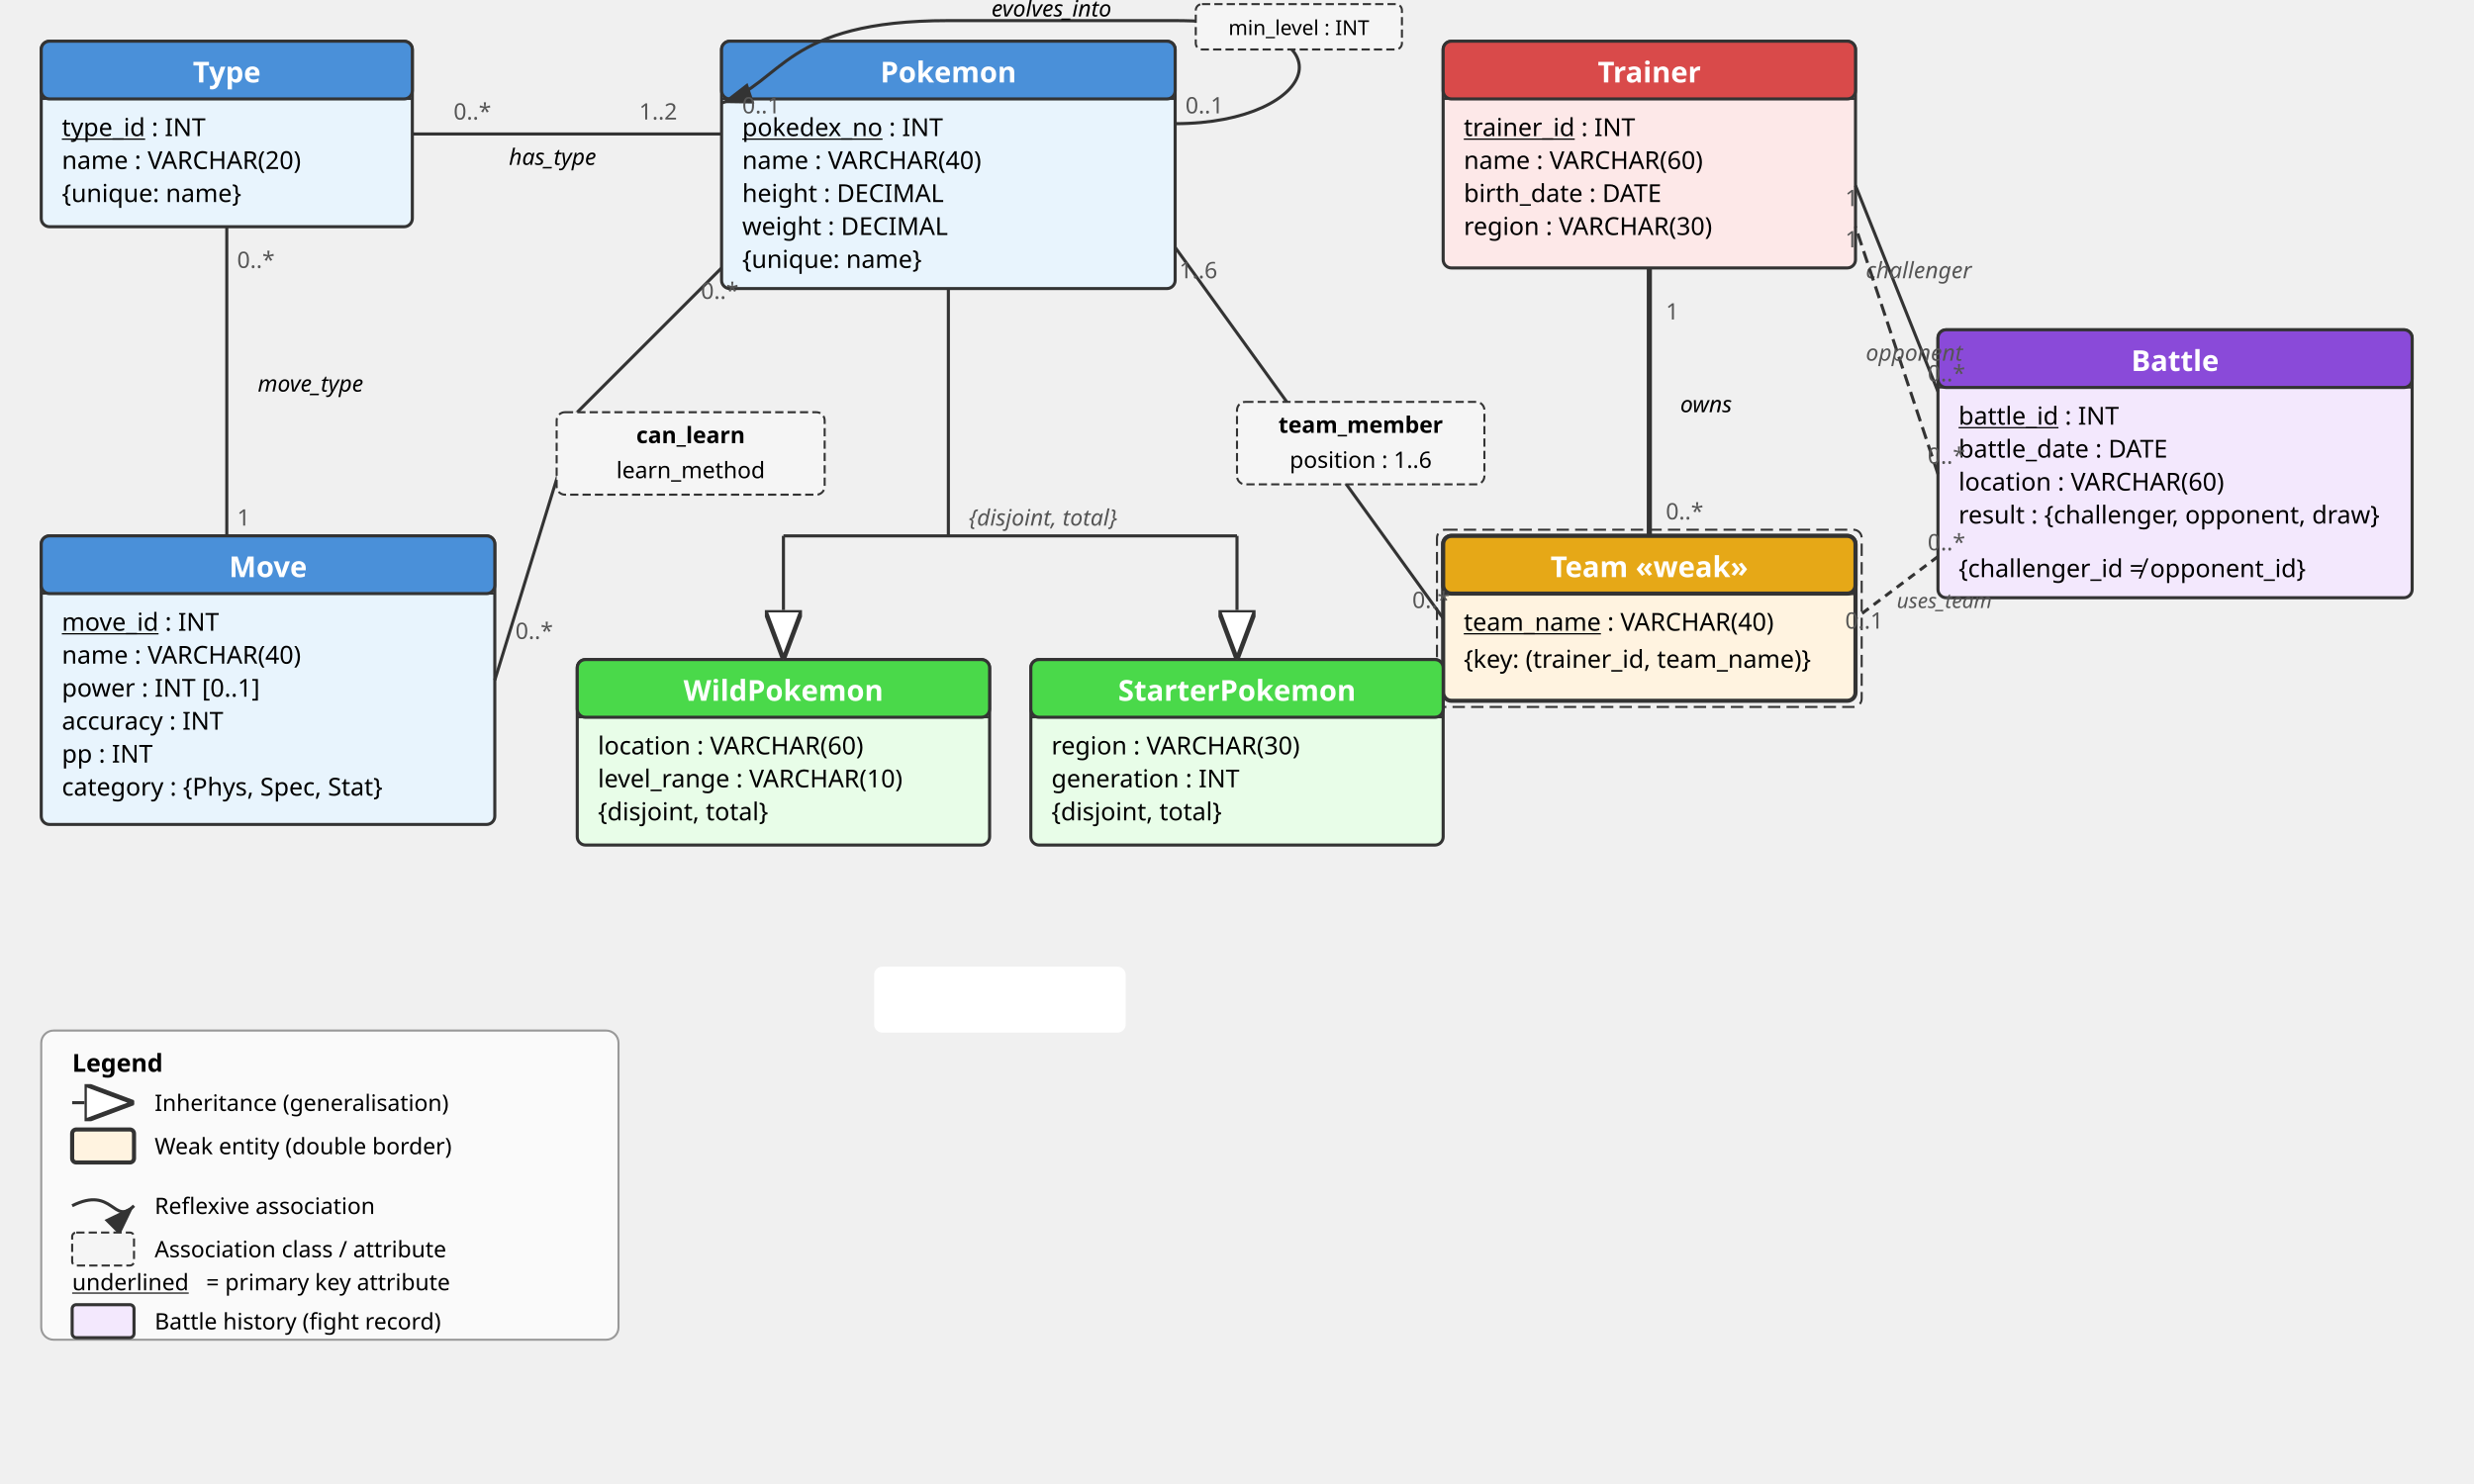
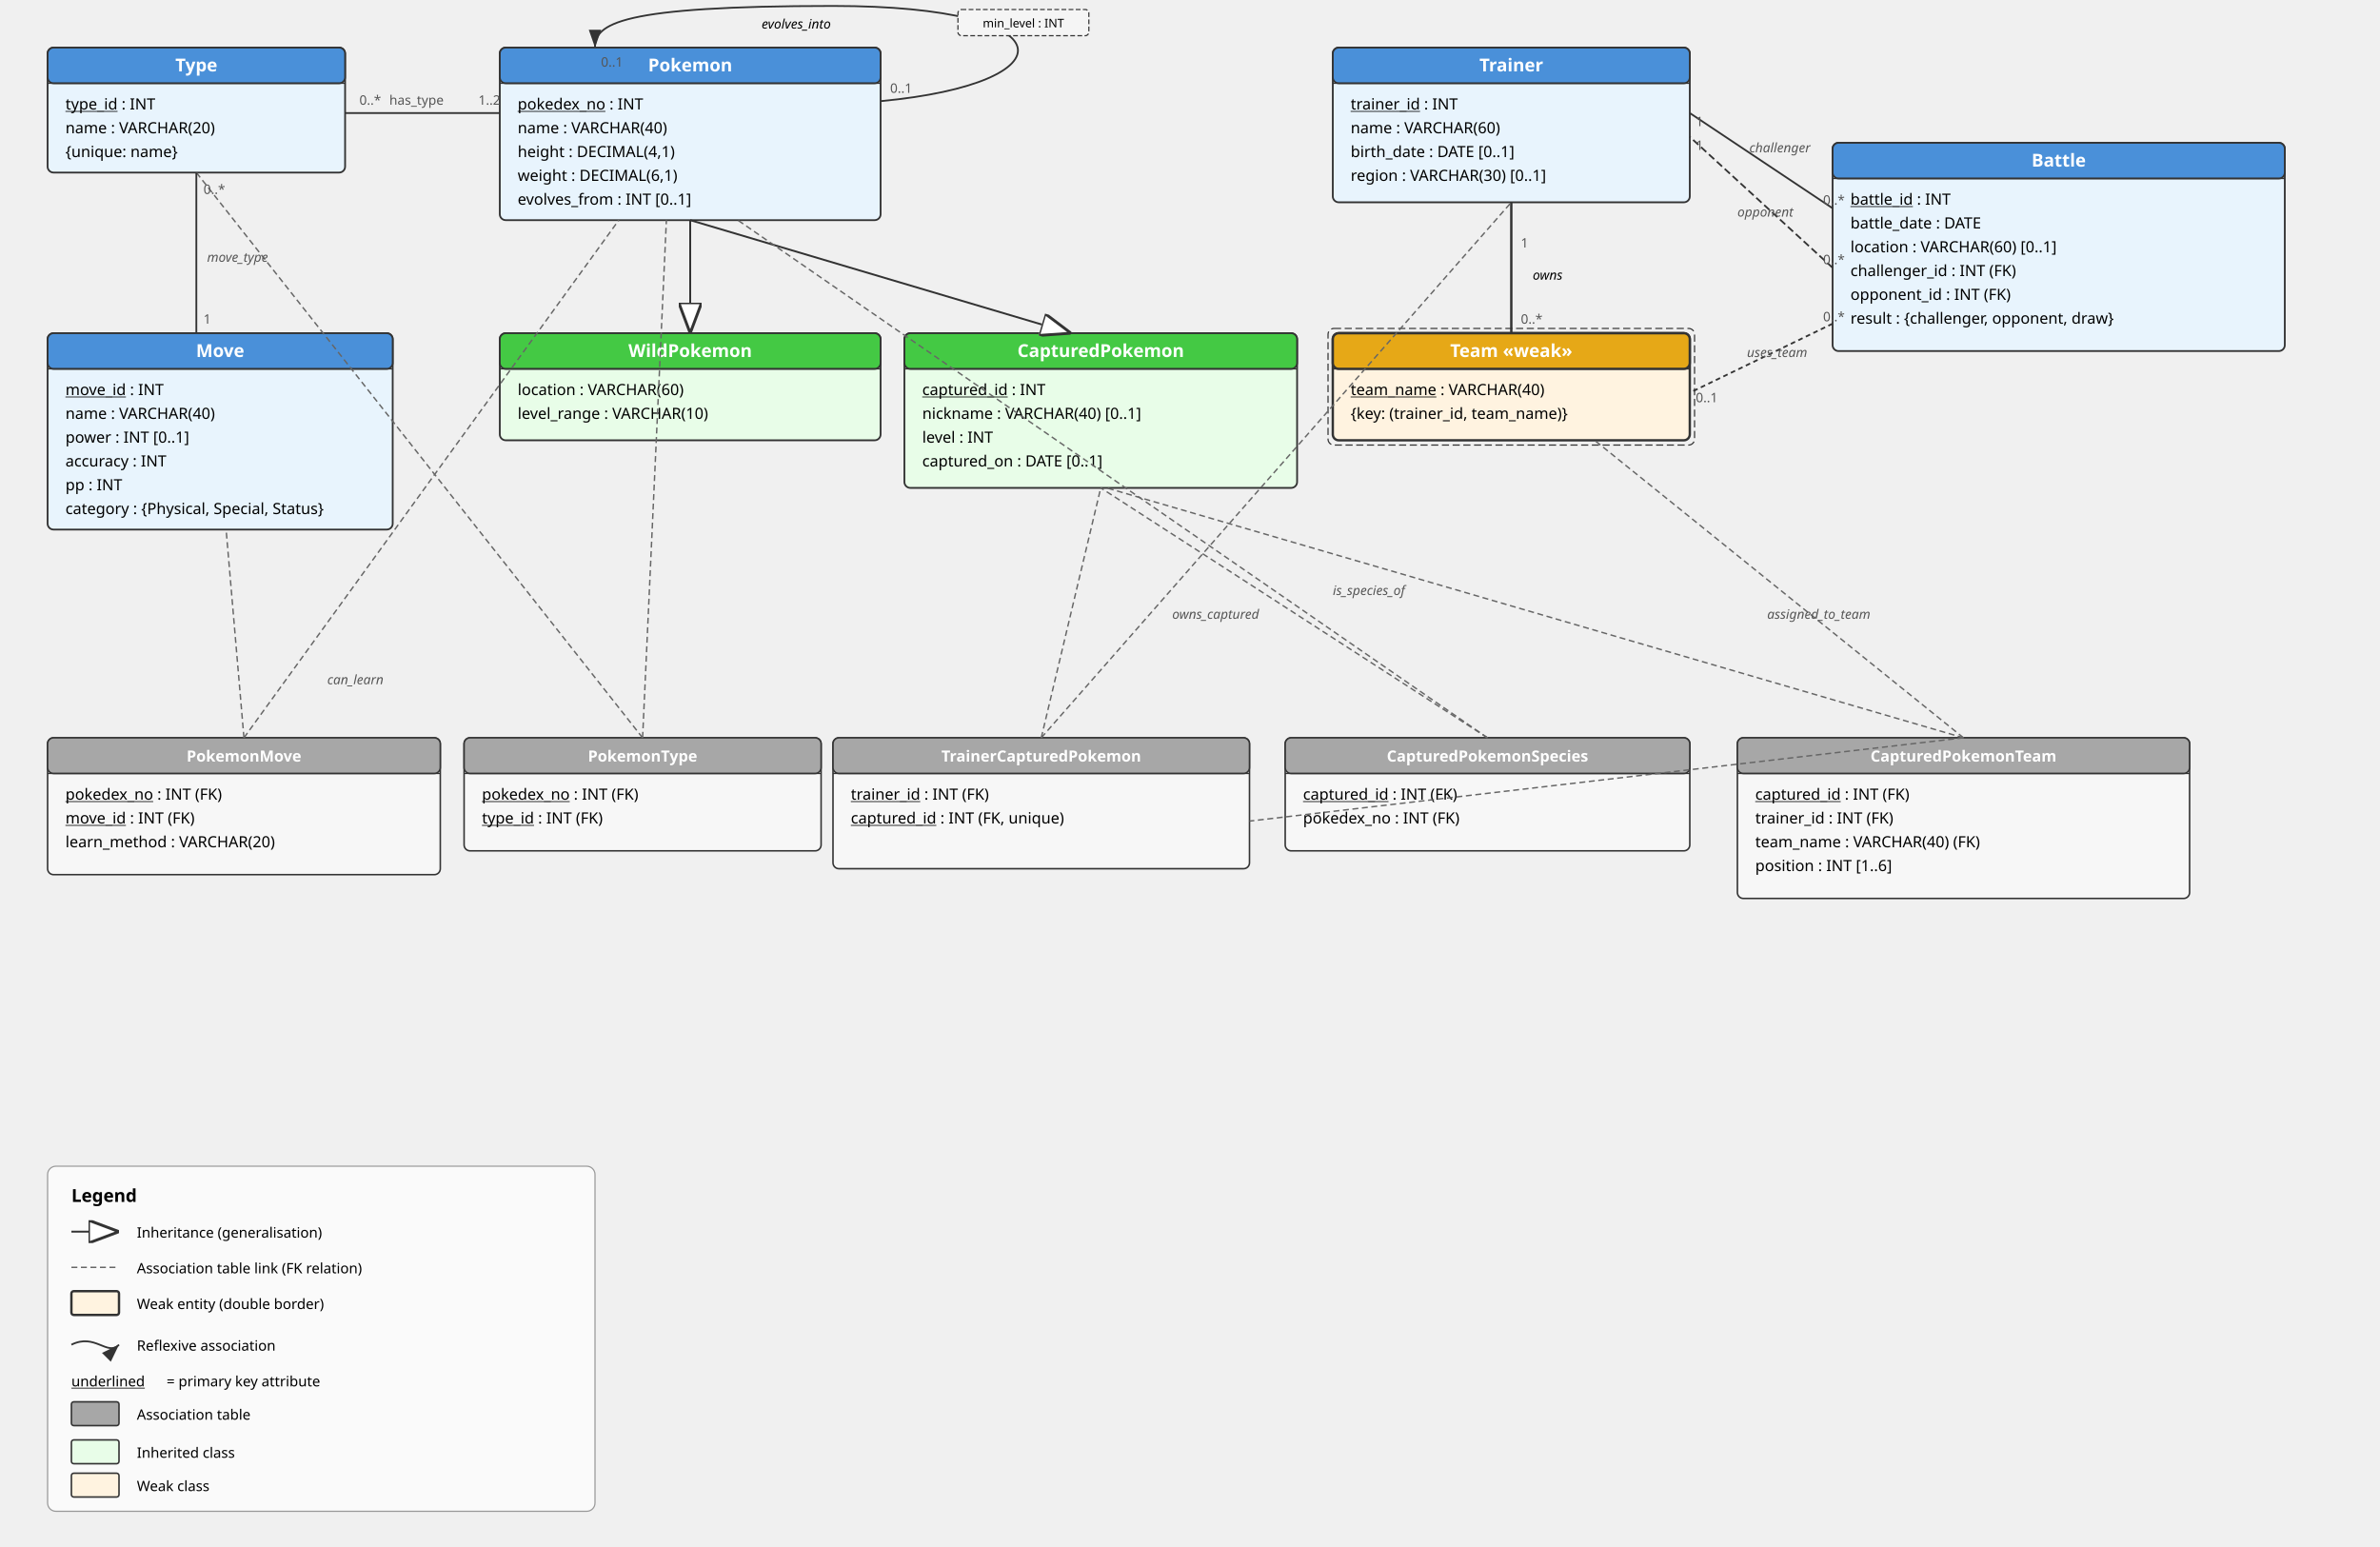
- <svg xmlns="http://www.w3.org/2000/svg" viewBox="0 0 1200 720" font-family="sans-serif" font-size="13">
+ <svg xmlns="http://www.w3.org/2000/svg" viewBox="0 0 2000 1300" font-family="sans-serif" font-size="13">
  <defs>
    <marker id="arrow" markerWidth="10" markerHeight="7" refX="10" refY="3.5" orient="auto">
      <polygon points="0 0, 10 3.5, 0 7" fill="#333" />
-     </marker>
-     <marker id="diamond" markerWidth="14" markerHeight="10" refX="0" refY="5" orient="auto">
-       <polygon points="0 5, 7 0, 14 5, 7 10" fill="#333" />
-     </marker>
-     <marker id="diamond-white" markerWidth="14" markerHeight="10" refX="0" refY="5" orient="auto">
-       <polygon points="0 5, 7 0, 14 5, 7 10" fill="white" stroke="#333" stroke-width="1" />
    </marker>
    <marker id="triangle-empty" markerWidth="16" markerHeight="12" refX="16" refY="6" orient="auto">
      <polygon points="0 0, 16 6, 0 12" fill="white" stroke="#333" stroke-width="1.5" />
    </marker>
  </defs>
-   <rect x="20" y="20" width="180" height="90" rx="4" fill="#e8f4fd" stroke="#333" stroke-width="1.5" />
-   <rect x="20" y="20" width="180" height="28" rx="4" fill="#4a90d9" stroke="#333" stroke-width="1.5" />
-   <text x="110" y="40" text-anchor="middle" fill="white" font-weight="bold" font-size="14">Type</text>
-   <line x1="20" y1="48" x2="200" y2="48" stroke="#333" stroke-width="1" />
-   <text x="30" y="66" font-size="12">
+   <rect x="40" y="40" width="250" height="105" rx="5" fill="#e8f4fd" stroke="#333" stroke-width="1.5" />
+   <rect x="40" y="40" width="250" height="30" rx="5" fill="#4a90d9" stroke="#333" stroke-width="1.5" />
+   <text x="165" y="60" text-anchor="middle" fill="white" font-weight="bold" font-size="15">Type</text>
+   <line x1="40" y1="70" x2="290" y2="70" stroke="#333" />
+   <text x="55" y="92">
    <tspan text-decoration="underline">type_id</tspan> : INT</text>
-   <text x="30" y="82" font-size="12">name : VARCHAR(20)</text>
-   <text x="30" y="98" font-size="12">{unique: name}</text>
-   <rect x="350" y="20" width="220" height="120" rx="4" fill="#e8f4fd" stroke="#333" stroke-width="1.5" />
-   <rect x="350" y="20" width="220" height="28" rx="4" fill="#4a90d9" stroke="#333" stroke-width="1.5" />
-   <text x="460" y="40" text-anchor="middle" fill="white" font-weight="bold" font-size="14">Pokemon</text>
-   <line x1="350" y1="48" x2="570" y2="48" stroke="#333" stroke-width="1" />
-   <text x="360" y="66" font-size="12">
+   <text x="55" y="112">name : VARCHAR(20)</text>
+   <text x="55" y="132">{unique: name}</text>
+   <rect x="420" y="40" width="320" height="145" rx="5" fill="#e8f4fd" stroke="#333" stroke-width="1.5" />
+   <rect x="420" y="40" width="320" height="30" rx="5" fill="#4a90d9" stroke="#333" stroke-width="1.5" />
+   <text x="580" y="60" text-anchor="middle" fill="white" font-weight="bold" font-size="15">Pokemon</text>
+   <line x1="420" y1="70" x2="740" y2="70" stroke="#333" />
+   <text x="435" y="92">
    <tspan text-decoration="underline">pokedex_no</tspan> : INT</text>
-   <text x="360" y="82" font-size="12">name : VARCHAR(40)</text>
-   <text x="360" y="98" font-size="12">height : DECIMAL</text>
-   <text x="360" y="114" font-size="12">weight : DECIMAL</text>
-   <text x="360" y="130" font-size="12">{unique: name}</text>
-   <rect x="20" y="260" width="220" height="140" rx="4" fill="#e8f4fd" stroke="#333" stroke-width="1.5" />
-   <rect x="20" y="260" width="220" height="28" rx="4" fill="#4a90d9" stroke="#333" stroke-width="1.5" />
-   <text x="130" y="280" text-anchor="middle" fill="white" font-weight="bold" font-size="14">Move</text>
-   <line x1="20" y1="288" x2="240" y2="288" stroke="#333" stroke-width="1" />
-   <text x="30" y="306" font-size="12">
+   <text x="435" y="112">name : VARCHAR(40)</text>
+   <text x="435" y="132">height : DECIMAL(4,1)</text>
+   <text x="435" y="152">weight : DECIMAL(6,1)</text>
+   <text x="435" y="172">evolves_from : INT [0..1]</text>
+   <rect x="1120" y="40" width="300" height="130" rx="5" fill="#e8f4fd" stroke="#333" stroke-width="1.5" />
+   <rect x="1120" y="40" width="300" height="30" rx="5" fill="#4a90d9" stroke="#333" stroke-width="1.5" />
+   <text x="1270" y="60" text-anchor="middle" fill="white" font-weight="bold" font-size="15">Trainer</text>
+   <line x1="1120" y1="70" x2="1420" y2="70" stroke="#333" />
+   <text x="1135" y="92">
+     <tspan text-decoration="underline">trainer_id</tspan> : INT</text>
+   <text x="1135" y="112">name : VARCHAR(60)</text>
+   <text x="1135" y="132">birth_date : DATE [0..1]</text>
+   <text x="1135" y="152">region : VARCHAR(30) [0..1]</text>
+   <rect x="40" y="280" width="290" height="165" rx="5" fill="#e8f4fd" stroke="#333" stroke-width="1.5" />
+   <rect x="40" y="280" width="290" height="30" rx="5" fill="#4a90d9" stroke="#333" stroke-width="1.5" />
+   <text x="185" y="300" text-anchor="middle" fill="white" font-weight="bold" font-size="15">Move</text>
+   <line x1="40" y1="310" x2="330" y2="310" stroke="#333" />
+   <text x="55" y="332">
    <tspan text-decoration="underline">move_id</tspan> : INT</text>
-   <text x="30" y="322" font-size="12">name : VARCHAR(40)</text>
-   <text x="30" y="338" font-size="12">power : INT [0..1]</text>
-   <text x="30" y="354" font-size="12">accuracy : INT</text>
-   <text x="30" y="370" font-size="12">pp : INT</text>
-   <text x="30" y="386" font-size="12">category : {Phys, Spec, Stat}</text>
-   <rect x="700" y="20" width="200" height="110" rx="4" fill="#fde8e8" stroke="#333" stroke-width="1.5" />
-   <rect x="700" y="20" width="200" height="28" rx="4" fill="#d94a4a" stroke="#333" stroke-width="1.5" />
-   <text x="800" y="40" text-anchor="middle" fill="white" font-weight="bold" font-size="14">Trainer</text>
-   <line x1="700" y1="48" x2="900" y2="48" stroke="#333" stroke-width="1" />
-   <text x="710" y="66" font-size="12">
-     <tspan text-decoration="underline">trainer_id</tspan> : INT</text>
-   <text x="710" y="82" font-size="12">name : VARCHAR(60)</text>
-   <text x="710" y="98" font-size="12">birth_date : DATE</text>
-   <text x="710" y="114" font-size="12">region : VARCHAR(30)</text>
-   <rect x="697" y="257" width="206" height="86" rx="4" fill="none" stroke="#333" stroke-width="1" stroke-dasharray="6,3" />
-   <rect x="700" y="260" width="200" height="80" rx="4" fill="#fff3e0" stroke="#333" stroke-width="2" />
-   <rect x="700" y="260" width="200" height="28" rx="4" fill="#e6a817" stroke="#333" stroke-width="2" />
-   <text x="800" y="280" text-anchor="middle" fill="white" font-weight="bold" font-size="14">Team «weak»</text>
-   <line x1="700" y1="288" x2="900" y2="288" stroke="#333" stroke-width="1.5" />
-   <text x="710" y="306" font-size="12">
-     <tspan text-decoration="underline" style="text-decoration-style: dashed">team_name</tspan> : VARCHAR(40)</text>
-   <text x="710" y="324" font-size="12">{key: (trainer_id, team_name)}</text>
-   <rect x="280" y="320" width="200" height="90" rx="4" fill="#e8fde8" stroke="#333" stroke-width="1.5" />
-   <rect x="280" y="320" width="200" height="28" rx="4" fill="#4ad94a" stroke="#333" stroke-width="1.5" />
-   <text x="380" y="340" text-anchor="middle" fill="white" font-weight="bold" font-size="14">WildPokemon</text>
-   <line x1="280" y1="348" x2="480" y2="348" stroke="#333" stroke-width="1" />
-   <text x="290" y="366" font-size="12">location : VARCHAR(60)</text>
-   <text x="290" y="382" font-size="12">level_range : VARCHAR(10)</text>
-   <text x="290" y="398" font-size="12">{disjoint, total}</text>
-   <rect x="500" y="320" width="200" height="90" rx="4" fill="#e8fde8" stroke="#333" stroke-width="1.5" />
-   <rect x="500" y="320" width="200" height="28" rx="4" fill="#4ad94a" stroke="#333" stroke-width="1.5" />
-   <text x="600" y="340" text-anchor="middle" fill="white" font-weight="bold" font-size="14">StarterPokemon</text>
-   <line x1="500" y1="348" x2="700" y2="348" stroke="#333" stroke-width="1" />
-   <text x="510" y="366" font-size="12">region : VARCHAR(30)</text>
-   <text x="510" y="382" font-size="12">generation : INT</text>
-   <text x="510" y="398" font-size="12">{disjoint, total}</text>
-   <line x1="460" y1="140" x2="460" y2="260" stroke="#333" stroke-width="1.5" />
-   <line x1="380" y1="260" x2="600" y2="260" stroke="#333" stroke-width="1.5" />
-   <line x1="380" y1="260" x2="380" y2="320" stroke="#333" stroke-width="1.5" marker-end="url(#triangle-empty)" />
-   <line x1="600" y1="260" x2="600" y2="320" stroke="#333" stroke-width="1.5" marker-end="url(#triangle-empty)" />
-   <text x="470" y="255" font-size="11" fill="#555" font-style="italic">{disjoint, total}</text>
-   <line x1="200" y1="65" x2="350" y2="65" stroke="#333" stroke-width="1.5" />
-   <text x="220" y="58" font-size="11" fill="#555">0..*</text>
-   <text x="310" y="58" font-size="11" fill="#555">1..2</text>
-   <text x="268" y="80" font-size="11" font-style="italic" text-anchor="middle">has_type</text>
-   <line x1="110" y1="110" x2="110" y2="260" stroke="#333" stroke-width="1.5" />
-   <text x="115" y="130" font-size="11" fill="#555">0..*</text>
-   <text x="115" y="255" font-size="11" fill="#555">1</text>
-   <text x="125" y="190" font-size="11" font-style="italic">move_type</text>
-   <line x1="240" y1="330" x2="280" y2="200" stroke="#333" stroke-width="1.5" />
-   <line x1="280" y1="200" x2="350" y2="130" stroke="#333" stroke-width="1.5" />
-   <text x="250" y="310" font-size="11" fill="#555">0..*</text>
-   <text x="340" y="145" font-size="11" fill="#555">0..*</text>
-   <rect x="270" y="200" width="130" height="40" rx="4" fill="#f5f5f5" stroke="#333" stroke-width="1" stroke-dasharray="4,2" />
-   <text x="335" y="215" text-anchor="middle" font-size="11" font-weight="bold">can_learn</text>
-   <text x="335" y="232" text-anchor="middle" font-size="11">learn_method</text>
-   <path d="M 570 60 C 640 60, 660 10, 570 10 L 460 10 C 380 10, 380 40, 350 50" stroke="#333" stroke-width="1.5" fill="none" marker-end="url(#arrow)" />
-   <text x="510" y="8" font-size="11" font-style="italic" text-anchor="middle">evolves_into</text>
-   <text x="575" y="55" font-size="11" fill="#555">0..1</text>
-   <text x="360" y="55" font-size="11" fill="#555">0..1</text>
-   <rect x="425" y="470" width="120" height="30" rx="3" fill="#f5f5f5" stroke="#333" stroke-width="1" stroke-dasharray="4,2" />
-   <rect x="580" y="2" width="100" height="22" rx="3" fill="#f5f5f5" stroke="#333" stroke-width="1" stroke-dasharray="4,2" />
-   <text x="630" y="17" text-anchor="middle" font-size="10">min_level : INT</text>
-   <line x1="800" y1="130" x2="800" y2="260" stroke="#333" stroke-width="2.5" />
-   <text x="808" y="155" font-size="11" fill="#555">1</text>
-   <text x="808" y="252" font-size="11" fill="#555">0..*</text>
-   <text x="815" y="200" font-size="11" font-style="italic">owns</text>
-   <line x1="700" y1="300" x2="570" y2="120" stroke="#333" stroke-width="1.5" />
-   <text x="685" y="295" font-size="11" fill="#555">0..*</text>
-   <text x="572" y="135" font-size="11" fill="#555">1..6</text>
-   <rect x="600" y="195" width="120" height="40" rx="4" fill="#f5f5f5" stroke="#333" stroke-width="1" stroke-dasharray="4,2" />
-   <text x="660" y="210" text-anchor="middle" font-size="11" font-weight="bold">team_member</text>
-   <text x="660" y="227" text-anchor="middle" font-size="11">position : 1..6</text>
-   <rect x="425" y="470" width="120" height="30" rx="3" fill="white" stroke="white" stroke-width="2" />
-   <rect x="940" y="160" width="230" height="130" rx="4" fill="#f3e8fd" stroke="#333" stroke-width="1.5" />
-   <rect x="940" y="160" width="230" height="28" rx="4" fill="#8a4ad9" stroke="#333" stroke-width="1.5" />
-   <text x="1055" y="180" text-anchor="middle" fill="white" font-weight="bold" font-size="14">Battle</text>
-   <line x1="940" y1="188" x2="1170" y2="188" stroke="#333" stroke-width="1" />
-   <text x="950" y="206" font-size="12">
+   <text x="55" y="352">name : VARCHAR(40)</text>
+   <text x="55" y="372">power : INT [0..1]</text>
+   <text x="55" y="392">accuracy : INT</text>
+   <text x="55" y="412">pp : INT</text>
+   <text x="55" y="432">category : {Physical, Special, Status}</text>
+   <rect x="1116" y="276" width="308" height="98" rx="5" fill="none" stroke="#333" stroke-width="1" stroke-dasharray="6,3" />
+   <rect x="1120" y="280" width="300" height="90" rx="5" fill="#fff3e0" stroke="#333" stroke-width="2" />
+   <rect x="1120" y="280" width="300" height="30" rx="5" fill="#e6a817" stroke="#333" stroke-width="2" />
+   <text x="1270" y="300" text-anchor="middle" fill="white" font-weight="bold" font-size="15">Team «weak»</text>
+   <line x1="1120" y1="310" x2="1420" y2="310" stroke="#333" />
+   <text x="1135" y="332">
+     <tspan text-decoration="underline" style="text-decoration-style:dashed">team_name</tspan> : VARCHAR(40)</text>
+   <text x="1135" y="352">{key: (trainer_id, team_name)}</text>
+   <rect x="420" y="280" width="320" height="90" rx="5" fill="#e8fde8" stroke="#333" stroke-width="1.5" />
+   <rect x="420" y="280" width="320" height="30" rx="5" fill="#44c944" stroke="#333" stroke-width="1.5" />
+   <text x="580" y="300" text-anchor="middle" fill="white" font-weight="bold" font-size="15">WildPokemon</text>
+   <line x1="420" y1="310" x2="740" y2="310" stroke="#333" />
+   <text x="435" y="332">location : VARCHAR(60)</text>
+   <text x="435" y="352">level_range : VARCHAR(10)</text>
+   <rect x="760" y="280" width="330" height="130" rx="5" fill="#e8fde8" stroke="#333" stroke-width="1.5" />
+   <rect x="760" y="280" width="330" height="30" rx="5" fill="#44c944" stroke="#333" stroke-width="1.5" />
+   <text x="925" y="300" text-anchor="middle" fill="white" font-weight="bold" font-size="15">CapturedPokemon</text>
+   <line x1="760" y1="310" x2="1090" y2="310" stroke="#333" />
+   <text x="775" y="332">
+     <tspan text-decoration="underline">captured_id</tspan> : INT</text>
+   <text x="775" y="352">nickname : VARCHAR(40) [0..1]</text>
+   <text x="775" y="372">level : INT</text>
+   <text x="775" y="392">captured_on : DATE [0..1]</text>
+   <rect x="1540" y="120" width="380" height="175" rx="5" fill="#e8f4fd" stroke="#333" stroke-width="1.5" />
+   <rect x="1540" y="120" width="380" height="30" rx="5" fill="#4a90d9" stroke="#333" stroke-width="1.5" />
+   <text x="1730" y="140" text-anchor="middle" fill="white" font-weight="bold" font-size="15">Battle</text>
+   <line x1="1540" y1="150" x2="1920" y2="150" stroke="#333" />
+   <text x="1555" y="172">
    <tspan text-decoration="underline">battle_id</tspan> : INT</text>
-   <text x="950" y="222" font-size="12">battle_date : DATE</text>
-   <text x="950" y="238" font-size="12">location : VARCHAR(60)</text>
-   <text x="950" y="254" font-size="12">result : {challenger, opponent, draw}</text>
-   <text x="950" y="280" font-size="12">{challenger_id ≠ opponent_id}</text>
-   <line x1="940" y1="190" x2="900" y2="90" stroke="#333" stroke-width="1.5" />
-   <text x="905" y="135" font-size="11" fill="#555" font-style="italic">challenger</text>
-   <text x="935" y="185" font-size="11" fill="#555">0..*</text>
-   <text x="895" y="100" font-size="11" fill="#555">1</text>
-   <line x1="940" y1="230" x2="900" y2="110" stroke="#333" stroke-width="1.5" stroke-dasharray="6,3" />
-   <text x="905" y="175" font-size="11" fill="#555" font-style="italic">opponent</text>
-   <text x="935" y="225" font-size="11" fill="#555">0..*</text>
-   <text x="895" y="120" font-size="11" fill="#555">1</text>
-   <line x1="940" y1="270" x2="900" y2="300" stroke="#333" stroke-width="1.5" stroke-dasharray="4,3" />
-   <text x="920" y="295" font-size="10" fill="#555" font-style="italic">uses_team</text>
-   <text x="935" y="267" font-size="11" fill="#555">0..*</text>
-   <text x="895" y="305" font-size="11" fill="#555">0..1</text>
-   <rect x="20" y="500" width="280" height="150" rx="6" fill="#fafafa" stroke="#999" stroke-width="1" />
-   <text x="35" y="520" font-weight="bold" font-size="12">Legend</text>
-   <line x1="35" y1="535" x2="65" y2="535" stroke="#333" stroke-width="1.5" marker-end="url(#triangle-empty)" />
-   <text x="75" y="539" font-size="11">Inheritance (generalisation)</text>
-   <rect x="35" y="548" width="30" height="16" rx="2" fill="#fff3e0" stroke="#333" stroke-width="2" />
-   <text x="75" y="560" font-size="11">Weak entity (double border)</text>
-   <path d="M 35 585 C 55 575, 55 595, 65 585" stroke="#333" stroke-width="1.5" fill="none" marker-end="url(#arrow)" />
-   <text x="75" y="589" font-size="11">Reflexive association</text>
-   <rect x="35" y="598" width="30" height="16" rx="2" fill="#f5f5f5" stroke="#333" stroke-width="1" stroke-dasharray="4,2" />
-   <text x="75" y="610" font-size="11">Association class / attribute</text>
-   <text x="35" y="626" font-size="11" text-decoration="underline">underlined</text>
-   <text x="100" y="626" font-size="11">= primary key attribute</text>
-   <rect x="35" y="633" width="30" height="16" rx="2" fill="#f3e8fd" stroke="#333" stroke-width="1.5" />
-   <text x="75" y="645" font-size="11">Battle history (fight record)</text>
+   <text x="1555" y="192">battle_date : DATE</text>
+   <text x="1555" y="212">location : VARCHAR(60) [0..1]</text>
+   <text x="1555" y="232">challenger_id : INT (FK)</text>
+   <text x="1555" y="252">opponent_id : INT (FK)</text>
+   <text x="1555" y="272">result : {challenger, opponent, draw}</text>
+   <rect x="390" y="620" width="300" height="95" rx="5" fill="#f7f7f7" stroke="#333" stroke-width="1.3" />
+   <rect x="390" y="620" width="300" height="30" rx="5" fill="#a7a7a7" stroke="#333" stroke-width="1.3" />
+   <text x="540" y="640" text-anchor="middle" fill="white" font-weight="bold">PokemonType</text>
+   <line x1="390" y1="650" x2="690" y2="650" stroke="#333" />
+   <text x="405" y="672">
+     <tspan text-decoration="underline">pokedex_no</tspan> : INT (FK)</text>
+   <text x="405" y="692">
+     <tspan text-decoration="underline">type_id</tspan> : INT (FK)</text>
+   <rect x="40" y="620" width="330" height="115" rx="5" fill="#f7f7f7" stroke="#333" stroke-width="1.3" />
+   <rect x="40" y="620" width="330" height="30" rx="5" fill="#a7a7a7" stroke="#333" stroke-width="1.3" />
+   <text x="205" y="640" text-anchor="middle" fill="white" font-weight="bold">PokemonMove</text>
+   <line x1="40" y1="650" x2="370" y2="650" stroke="#333" />
+   <text x="55" y="672">
+     <tspan text-decoration="underline">pokedex_no</tspan> : INT (FK)</text>
+   <text x="55" y="692">
+     <tspan text-decoration="underline">move_id</tspan> : INT (FK)</text>
+   <text x="55" y="712">learn_method : VARCHAR(20)</text>
+   <rect x="700" y="620" width="350" height="110" rx="5" fill="#f7f7f7" stroke="#333" stroke-width="1.3" />
+   <rect x="700" y="620" width="350" height="30" rx="5" fill="#a7a7a7" stroke="#333" stroke-width="1.3" />
+   <text x="875" y="640" text-anchor="middle" fill="white" font-weight="bold">TrainerCapturedPokemon</text>
+   <line x1="700" y1="650" x2="1050" y2="650" stroke="#333" />
+   <text x="715" y="672">
+     <tspan text-decoration="underline">trainer_id</tspan> : INT (FK)</text>
+   <text x="715" y="692">
+     <tspan text-decoration="underline">captured_id</tspan> : INT (FK, unique)</text>
+   <rect x="1080" y="620" width="340" height="95" rx="5" fill="#f7f7f7" stroke="#333" stroke-width="1.3" />
+   <rect x="1080" y="620" width="340" height="30" rx="5" fill="#a7a7a7" stroke="#333" stroke-width="1.3" />
+   <text x="1250" y="640" text-anchor="middle" fill="white" font-weight="bold">CapturedPokemonSpecies</text>
+   <line x1="1080" y1="650" x2="1420" y2="650" stroke="#333" />
+   <text x="1095" y="672">
+     <tspan text-decoration="underline">captured_id</tspan> : INT (FK)</text>
+   <text x="1095" y="692">pokedex_no : INT (FK)</text>
+   <rect x="1460" y="620" width="380" height="135" rx="5" fill="#f7f7f7" stroke="#333" stroke-width="1.3" />
+   <rect x="1460" y="620" width="380" height="30" rx="5" fill="#a7a7a7" stroke="#333" stroke-width="1.3" />
+   <text x="1650" y="640" text-anchor="middle" fill="white" font-weight="bold">CapturedPokemonTeam</text>
+   <line x1="1460" y1="650" x2="1840" y2="650" stroke="#333" />
+   <text x="1475" y="672">
+     <tspan text-decoration="underline">captured_id</tspan> : INT (FK)</text>
+   <text x="1475" y="692">trainer_id : INT (FK)</text>
+   <text x="1475" y="712">team_name : VARCHAR(40) (FK)</text>
+   <text x="1475" y="732">position : INT [1..6]</text>
+   <line x1="290" y1="95" x2="420" y2="95" stroke="#333" stroke-width="1.5" />
+   <text x="350" y="88" font-size="11" fill="#555" text-anchor="middle">has_type</text>
+   <text x="302" y="88" font-size="11" fill="#555">0..*</text>
+   <text x="402" y="88" font-size="11" fill="#555">1..2</text>
+   <line x1="540" y1="620" x2="560" y2="185" stroke="#666" stroke-width="1.2" stroke-dasharray="5,3" />
+   <line x1="540" y1="620" x2="165" y2="145" stroke="#666" stroke-width="1.2" stroke-dasharray="5,3" />
+   <line x1="165" y1="145" x2="165" y2="280" stroke="#333" stroke-width="1.5" />
+   <text x="174" y="220" font-size="11" fill="#555" font-style="italic">move_type</text>
+   <text x="171" y="163" font-size="11" fill="#555">0..*</text>
+   <text x="171" y="272" font-size="11" fill="#555">1</text>
+   <line x1="205" y1="620" x2="190" y2="445" stroke="#666" stroke-width="1.2" stroke-dasharray="5,3" />
+   <line x1="205" y1="620" x2="520" y2="185" stroke="#666" stroke-width="1.2" stroke-dasharray="5,3" />
+   <text x="275" y="575" font-size="11" fill="#555" font-style="italic">can_learn</text>
+   <line x1="580" y1="185" x2="580" y2="280" stroke="#333" stroke-width="1.6" marker-end="url(#triangle-empty)" />
+   <line x1="580" y1="185" x2="900" y2="280" stroke="#333" stroke-width="1.6" marker-end="url(#triangle-empty)" />
+   <path d="M 740 85 C 900 70, 900 5, 700 5 C 520 5, 500 20, 500 40" stroke="#333" stroke-width="1.5" fill="none" marker-end="url(#arrow)" />
+   <text x="640" y="24" font-size="11" font-style="italic">evolves_into</text>
+   <text x="748" y="78" font-size="11" fill="#555">0..1</text>
+   <text x="505" y="56" font-size="11" fill="#555">0..1</text>
+   <rect x="805" y="8" width="110" height="22" rx="3" fill="#f5f5f5" stroke="#333" stroke-width="1" stroke-dasharray="4,2" />
+   <text x="860" y="23" text-anchor="middle" font-size="10">min_level : INT</text>
+   <line x1="1270" y1="170" x2="1270" y2="280" stroke="#333" stroke-width="2" />
+   <text x="1278" y="208" font-size="11" fill="#555">1</text>
+   <text x="1278" y="272" font-size="11" fill="#555">0..*</text>
+   <text x="1288" y="235" font-size="11" font-style="italic">owns</text>
+   <line x1="875" y1="620" x2="1270" y2="170" stroke="#666" stroke-width="1.2" stroke-dasharray="5,3" />
+   <line x1="875" y1="620" x2="925" y2="410" stroke="#666" stroke-width="1.2" stroke-dasharray="5,3" />
+   <text x="985" y="520" font-size="11" fill="#555" font-style="italic">owns_captured</text>
+   <line x1="1250" y1="620" x2="925" y2="410" stroke="#666" stroke-width="1.2" stroke-dasharray="5,3" />
+   <line x1="1250" y1="620" x2="620" y2="185" stroke="#666" stroke-width="1.2" stroke-dasharray="5,3" />
+   <text x="1120" y="500" font-size="11" fill="#555" font-style="italic">is_species_of</text>
+   <line x1="1650" y1="620" x2="930" y2="410" stroke="#666" stroke-width="1.2" stroke-dasharray="5,3" />
+   <line x1="1650" y1="620" x2="1340" y2="370" stroke="#666" stroke-width="1.2" stroke-dasharray="5,3" />
+   <line x1="1650" y1="620" x2="1050" y2="690" stroke="#666" stroke-width="1.2" stroke-dasharray="5,3" />
+   <text x="1485" y="520" font-size="11" fill="#555" font-style="italic">assigned_to_team</text>
+   <line x1="1540" y1="175" x2="1420" y2="95" stroke="#333" stroke-width="1.5" />
+   <text x="1470" y="128" font-size="11" fill="#555" font-style="italic">challenger</text>
+   <text x="1532" y="172" font-size="11" fill="#555">0..*</text>
+   <text x="1425" y="106" font-size="11" fill="#555">1</text>
+   <line x1="1540" y1="225" x2="1420" y2="115" stroke="#333" stroke-width="1.5" stroke-dasharray="6,3" />
+   <text x="1460" y="182" font-size="11" fill="#555" font-style="italic">opponent</text>
+   <text x="1532" y="222" font-size="11" fill="#555">0..*</text>
+   <text x="1425" y="126" font-size="11" fill="#555">1</text>
+   <line x1="1540" y1="272" x2="1420" y2="330" stroke="#333" stroke-width="1.5" stroke-dasharray="4,3" />
+   <text x="1468" y="300" font-size="11" fill="#555" font-style="italic">uses_team</text>
+   <text x="1532" y="270" font-size="11" fill="#555">0..*</text>
+   <text x="1425" y="338" font-size="11" fill="#555">0..1</text>
+   <rect x="40" y="980" width="460" height="290" rx="7" fill="#fafafa" stroke="#999" />
+   <text x="60" y="1010" font-size="15" font-weight="bold">Legend</text>
+   <line x1="60" y1="1035" x2="100" y2="1035" stroke="#333" stroke-width="1.6" marker-end="url(#triangle-empty)" />
+   <text x="115" y="1040" font-size="12">Inheritance (generalisation)</text>
+   <line x1="60" y1="1065" x2="100" y2="1065" stroke="#666" stroke-width="1.2" stroke-dasharray="5,3" />
+   <text x="115" y="1070" font-size="12">Association table link (FK relation)</text>
+   <rect x="60" y="1085" width="40" height="20" rx="2" fill="#fff3e0" stroke="#333" stroke-width="2" />
+   <text x="115" y="1100" font-size="12">Weak entity (double border)</text>
+   <path d="M 60 1130 C 80 1120, 90 1140, 100 1130" stroke="#333" stroke-width="1.5" fill="none" marker-end="url(#arrow)" />
+   <text x="115" y="1135" font-size="12">Reflexive association</text>
+   <text x="60" y="1165" font-size="12" text-decoration="underline">underlined</text>
+   <text x="140" y="1165" font-size="12">= primary key attribute</text>
+   <rect x="60" y="1178" width="40" height="20" rx="2" fill="#a7a7a7" stroke="#333" stroke-width="1.3" />
+   <text x="115" y="1193" font-size="12">Association table</text>
+   <rect x="60" y="1210" width="40" height="20" rx="2" fill="#e8fde8" stroke="#333" stroke-width="1.3" />
+   <text x="115" y="1225" font-size="12">Inherited class</text>
+   <rect x="60" y="1238" width="40" height="20" rx="2" fill="#fff3e0" stroke="#333" stroke-width="1.3" />
+   <text x="115" y="1253" font-size="12">Weak class</text>
</svg>
